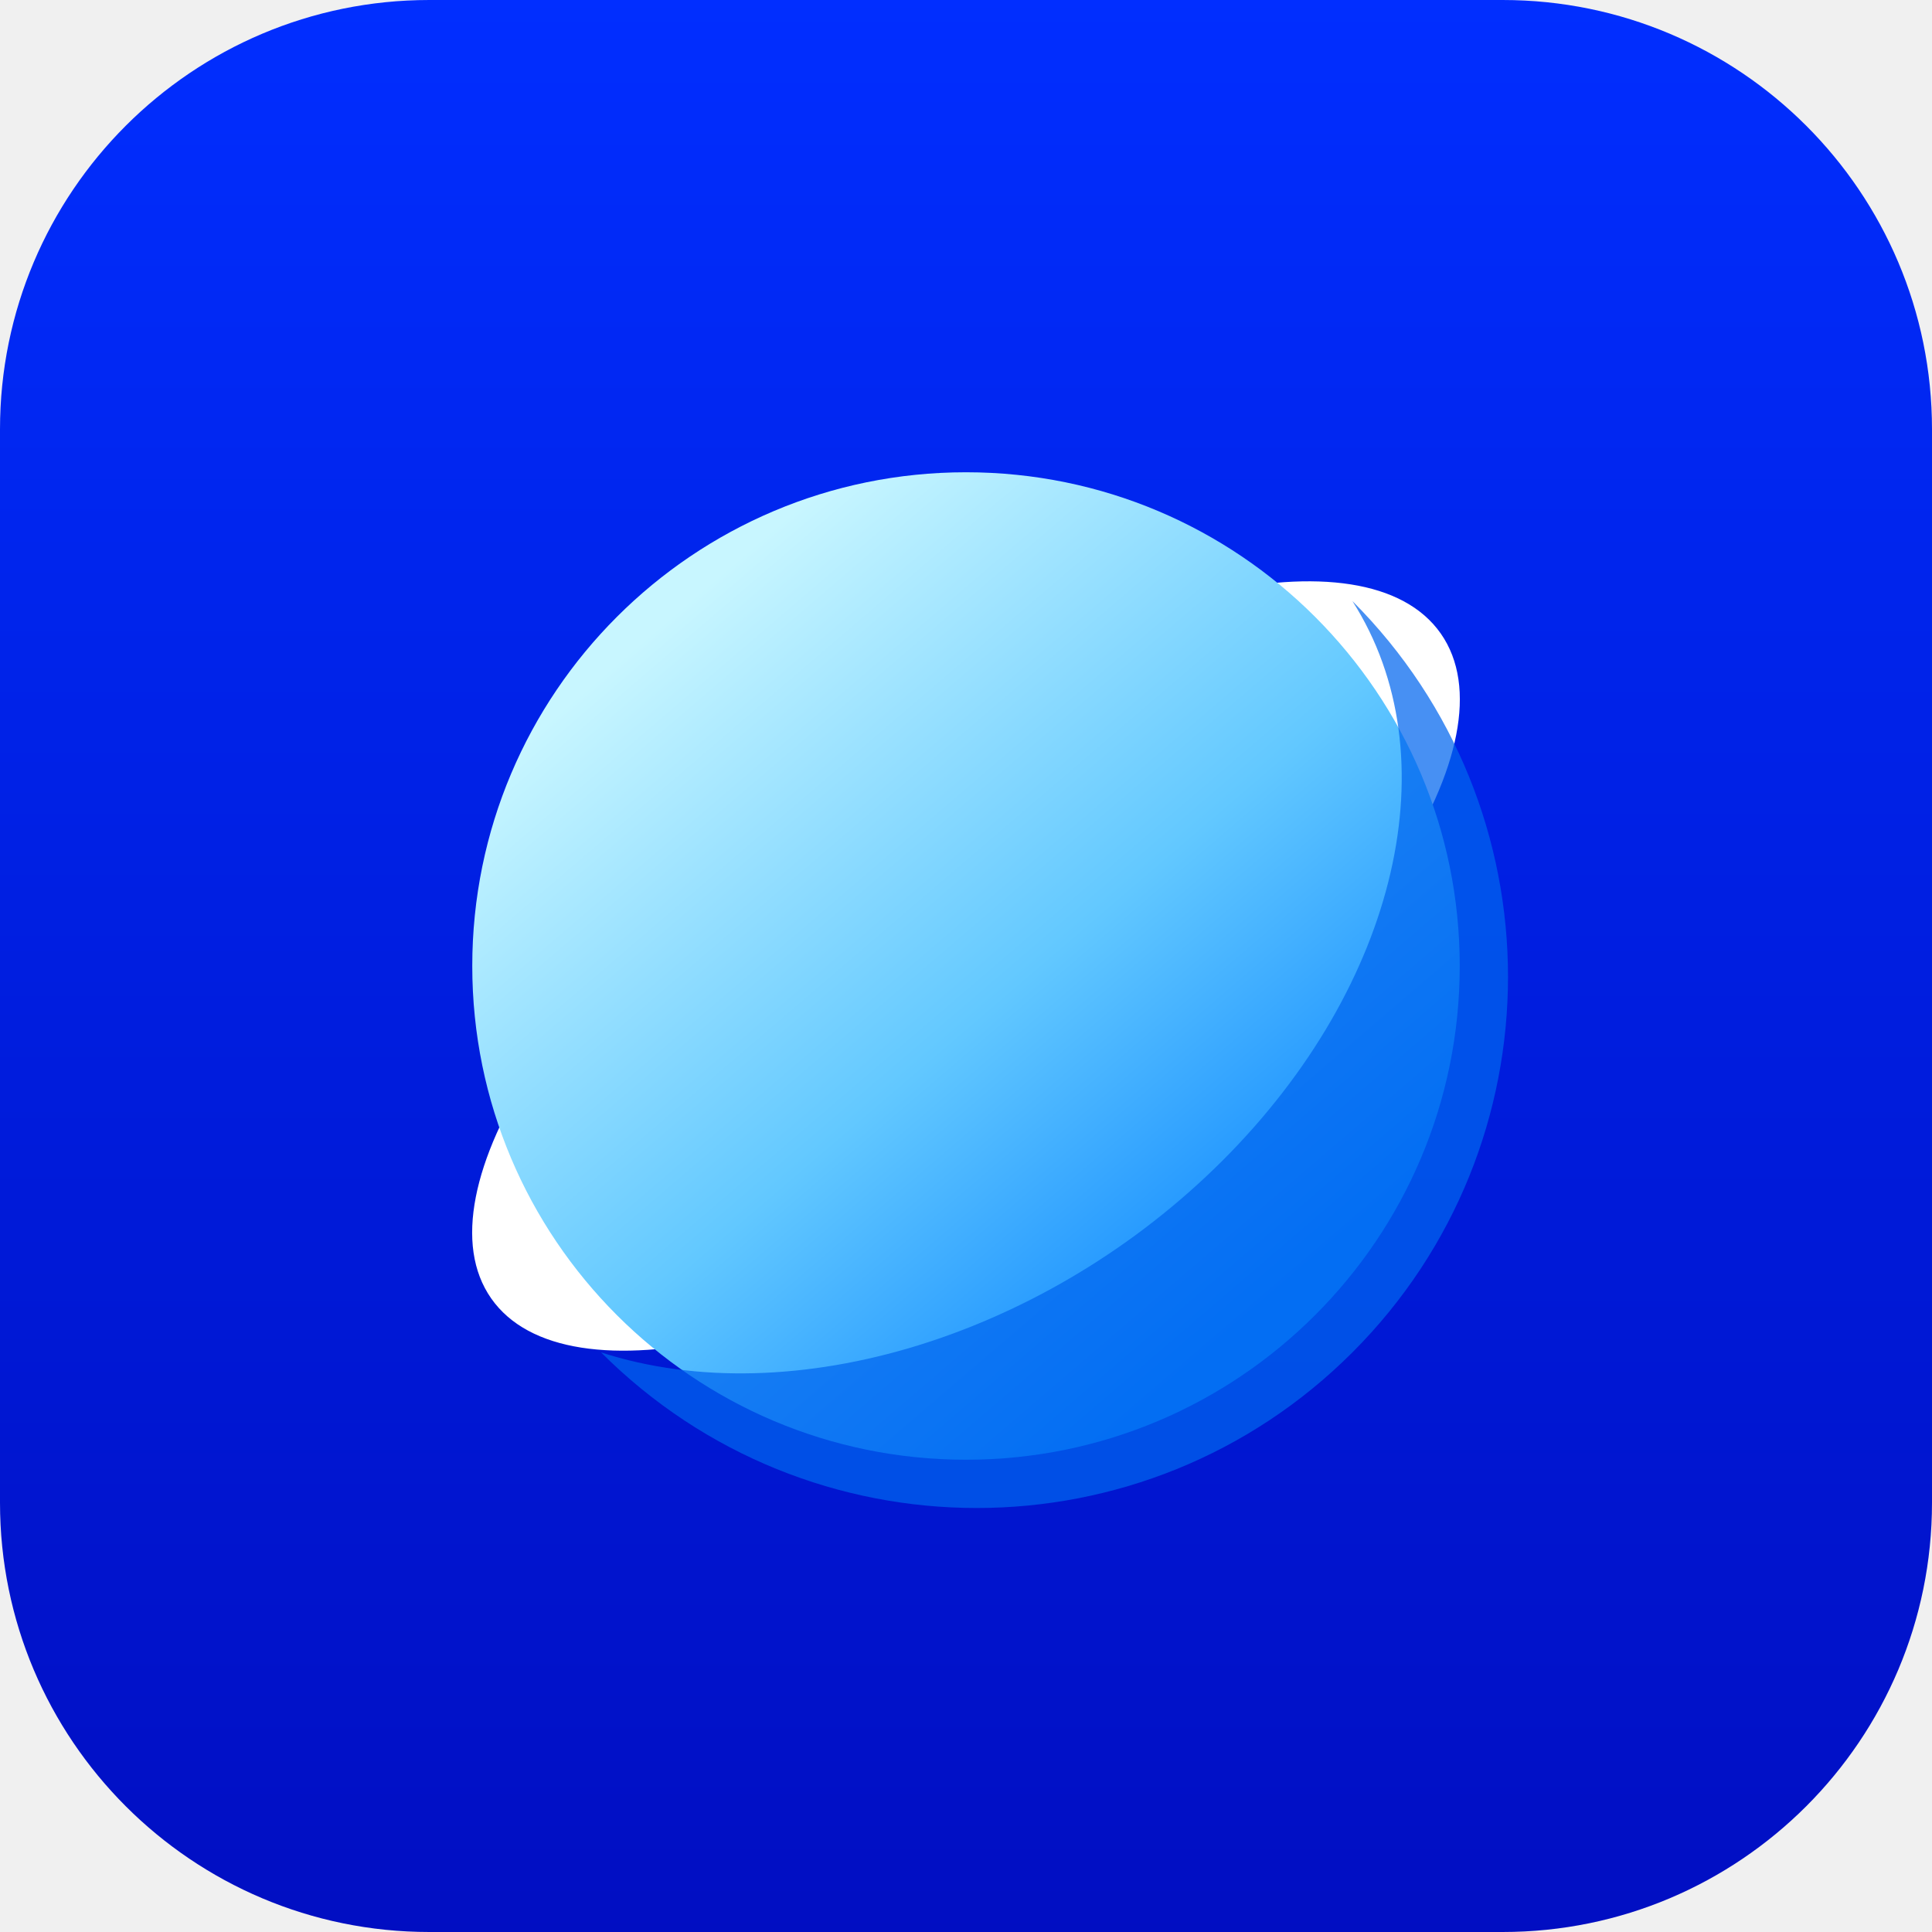
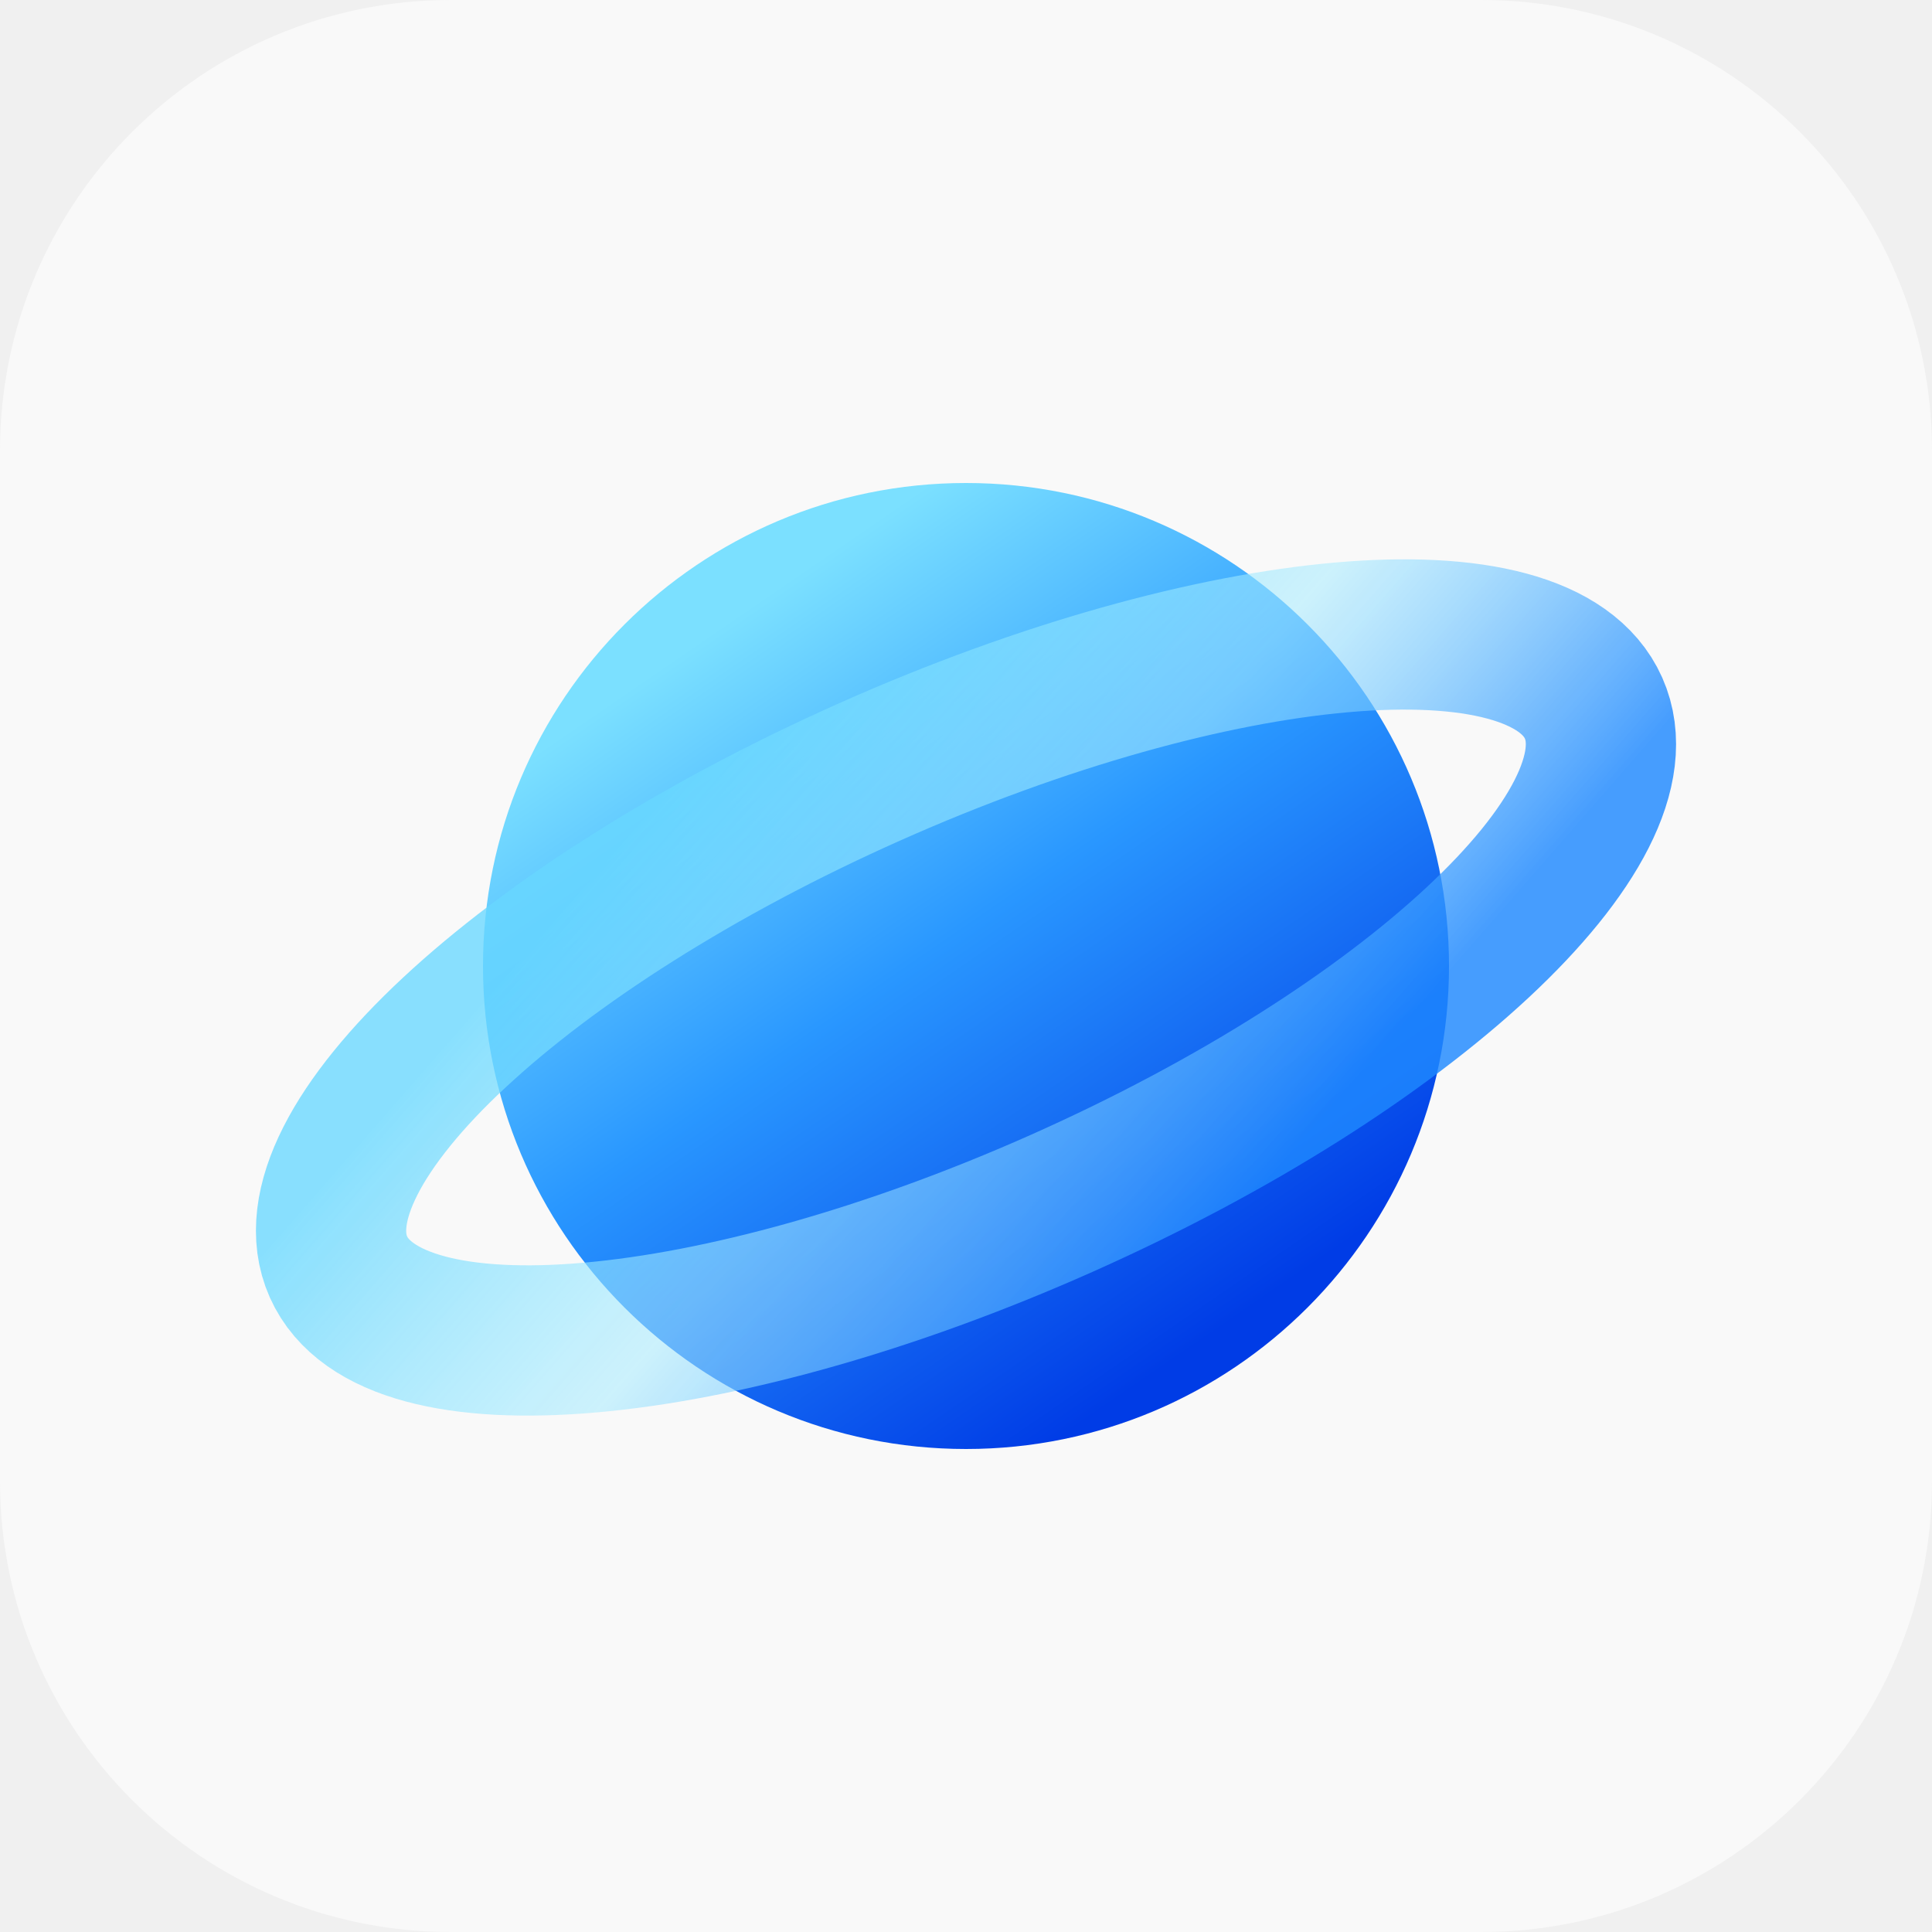
<svg xmlns="http://www.w3.org/2000/svg" viewBox="0 0 180 180">
  <defs>
-     <linearGradient id="cosBg" x1="0%" y1="0%" x2="0%" y2="100%">
-       <stop offset="0%" stop-color="#012EFF" />
-       <stop offset="50%" stop-color="#001EE0" />
-       <stop offset="100%" stop-color="#010EC2" />
+     <linearGradient id="cos17Sphere" x1="25%" y1="15%" x2="75%" y2="88%">
+       <stop offset="0%" stop-color="#7BE0FF" />
+       <stop offset="45%" stop-color="#2997FF" />
+       <stop offset="100%" stop-color="#003CE6" />
    </linearGradient>
-     <linearGradient id="cosDome" x1="20%" y1="15%" x2="80%" y2="85%">
-       <stop offset="0%" stop-color="#C8F6FF" />
-       <stop offset="55%" stop-color="#62C8FF" />
-       <stop offset="100%" stop-color="#0A84FF" />
+     <linearGradient id="cos17Ring" x1="10%" y1="20%" x2="90%" y2="80%">
+       <stop offset="0%" stop-color="#68D8FF" stop-opacity="0.78" />
+       <stop offset="50%" stop-color="#A8ECFF" stop-opacity="0.55" />
+       <stop offset="100%" stop-color="#1E88FF" stop-opacity="0.82" />
    </linearGradient>
  </defs>
-   <rect width="180" height="180" rx="40" fill="url(#cosBg)" />
-   <ellipse cx="90" cy="90" rx="54" ry="22" transform="rotate(-35 90 90)" fill="#FFFFFF" />
-   <circle cx="90" cy="90" r="46" fill="url(#cosDome)" />
-   <path d="M126,56 A46,46 0 0,1 56,126 A52,38 -35 0,0 126,56 Z" fill="#0066EE" fill-opacity="0.72" />
+   <rect width="180" height="180" rx="42" fill="#F9F9F9" />
+   <circle cx="90" cy="90" r="45" fill="url(#cos17Sphere)" />
+   <ellipse cx="90" cy="92" rx="64" ry="22" transform="rotate(-24 90 92)" fill="none" stroke="url(#cos17Ring)" stroke-width="14" stroke-linecap="round" />
</svg>
